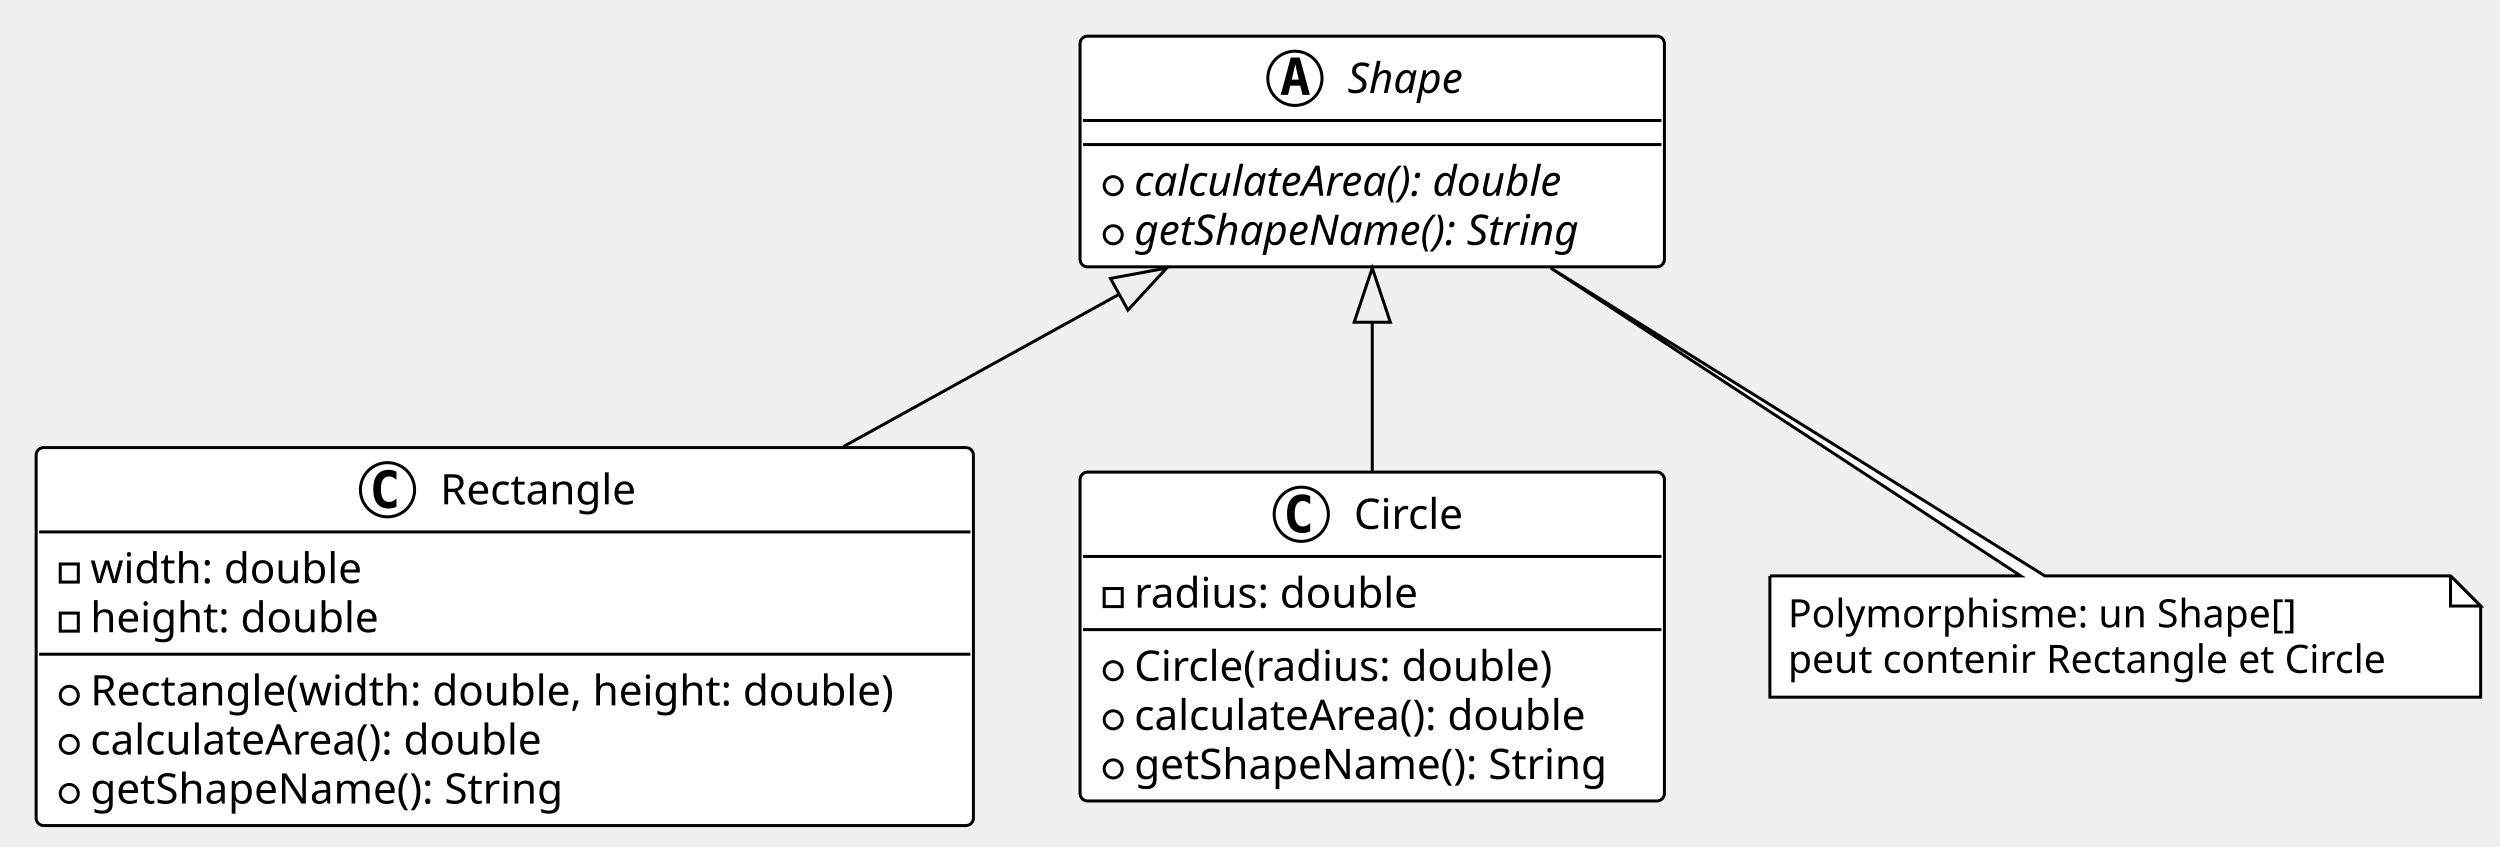
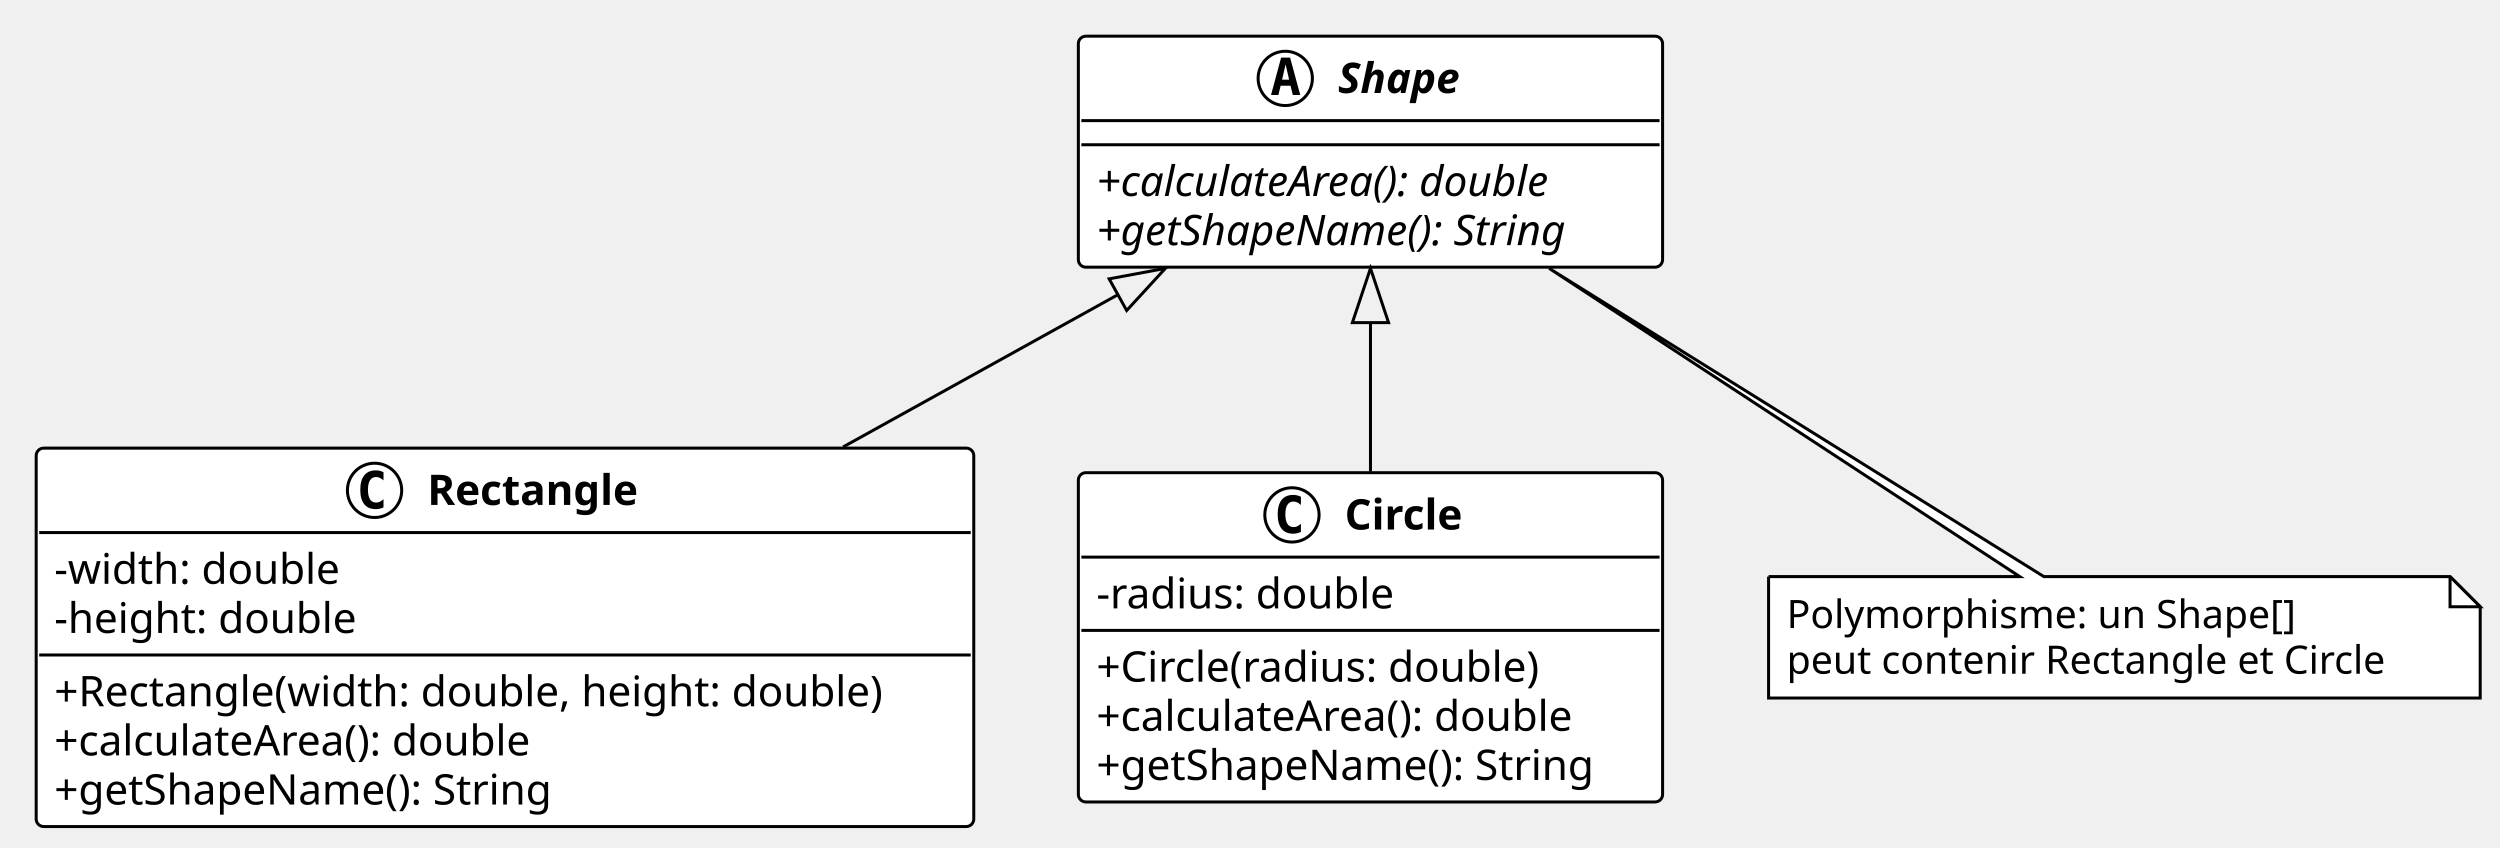
- <svg xmlns="http://www.w3.org/2000/svg" contentStyleType="text/css" data-diagram-type="CLASS" height="281px" preserveAspectRatio="none" style="width:830px;height:281px;background:#FFFFFF;" version="1.1" viewBox="0 0 830 281" width="830px" zoomAndPan="magnify">
+ <svg xmlns="http://www.w3.org/2000/svg" contentStyleType="text/css" data-diagram-type="CLASS" height="281px" preserveAspectRatio="none" style="width:829px;height:281px;background:#FFFFFF;" version="1.1" viewBox="0 0 829 281" width="829px" zoomAndPan="magnify">
  <defs />
  <g>
-     <g class="entity" data-entity="Shape" data-source-line="3" data-uid="ent0002" id="entity_Shape">
-       <rect fill="#FFFFFF" height="76.594" rx="2.5" ry="2.5" style="stroke:#000000;stroke-width:1;" width="194.003" x="358.58" y="12" />
-       <ellipse cx="429.912" cy="26" fill="#FFFFFF" rx="9" ry="9" style="stroke:#000000;stroke-width:1;" />
-       <path d="M430.021,21.344 L428.865,26.422 L431.193,26.422 L430.021,21.344 Z M428.537,19.109 L431.521,19.109 L434.881,31.5 L432.428,31.5 L431.662,28.438 L428.381,28.438 L427.631,31.5 L425.193,31.5 L428.537,19.109 Z " fill="#000000" />
-       <text fill="#000000" font-family="Verdana" font-size="14" font-style="italic" lengthAdjust="spacing" textLength="43.839" x="447.412" y="30.847">Shape</text>
-       <line style="stroke:#000000;stroke-width:1;" x1="359.58" x2="551.583" y1="40" y2="40" />
-       <line style="stroke:#000000;stroke-width:1;" x1="359.58" x2="551.583" y1="48" y2="48" />
-       <ellipse cx="369.58" cy="61.648" fill="#FFFFFF" rx="3" ry="3" style="stroke:#000000;stroke-width:1;" />
-       <text fill="#000000" font-family="Verdana" font-size="14" font-style="italic" lengthAdjust="spacing" textLength="163.639" x="376.58" y="64.995">calculateArea(): double</text>
-       <ellipse cx="369.58" cy="77.945" fill="#FFFFFF" rx="3" ry="3" style="stroke:#000000;stroke-width:1;" />
-       <text fill="#000000" font-family="Verdana" font-size="14" font-style="italic" lengthAdjust="spacing" textLength="170.003" x="376.58" y="81.292">getShapeName(): String</text>
+     <g class="entity" data-entity="Shape" data-source-line="6" data-uid="ent0002" id="entity_Shape">
+       <rect fill="#FFFFFF" height="76.594" rx="2.5" ry="2.5" style="stroke:#000000;stroke-width:1;" width="193.733" x="357.58" y="12" />
+       <ellipse cx="426.19" cy="26" fill="#FFFFFF" rx="9" ry="9" style="stroke:#000000;stroke-width:1;" />
+       <path d="M426.299,21.344 L425.143,26.422 L427.471,26.422 L426.299,21.344 Z M424.815,19.109 L427.799,19.109 L431.159,31.5 L428.705,31.5 L427.94,28.438 L424.659,28.438 L423.909,31.5 L421.471,31.5 L424.815,19.109 Z " fill="#000000" />
+       <text fill="#000000" font-family="Verdana" font-size="14" font-style="italic" font-weight="bold" lengthAdjust="spacing" textLength="49.014" x="443.69" y="30.847">Shape</text>
+       <line style="stroke:#000000;stroke-width:1;" x1="358.58" x2="550.313" y1="40" y2="40" />
+       <line style="stroke:#000000;stroke-width:1;" x1="358.58" x2="550.313" y1="48" y2="48" />
+       <text fill="#000000" font-family="Verdana" font-size="14" font-style="italic" lengthAdjust="spacing" textLength="175.369" x="363.58" y="64.995">+calculateArea(): double</text>
+       <text fill="#000000" font-family="Verdana" font-size="14" font-style="italic" lengthAdjust="spacing" textLength="181.733" x="363.58" y="81.292">+getShapeName(): String</text>
    </g>
-     <g class="entity" data-entity="Rectangle" data-source-line="8" data-uid="ent0003" id="entity_Rectangle">
-       <rect fill="#FFFFFF" height="125.484" rx="2.5" ry="2.5" style="stroke:#000000;stroke-width:1;" width="311.171" x="12" y="148.6" />
-       <ellipse cx="128.651" cy="162.6" fill="#FFFFFF" rx="9" ry="9" style="stroke:#000000;stroke-width:1;" />
-       <path d="M131.62,168.241 Q131.042,168.537 130.401,168.678 Q129.76,168.834 129.057,168.834 Q126.557,168.834 125.229,167.194 Q123.916,165.537 123.916,162.412 Q123.916,159.287 125.229,157.631 Q126.557,155.975 129.057,155.975 Q129.76,155.975 130.401,156.131 Q131.057,156.287 131.62,156.584 L131.62,159.303 Q130.995,158.725 130.401,158.459 Q129.807,158.178 129.182,158.178 Q127.838,158.178 127.151,159.256 Q126.463,160.319 126.463,162.412 Q126.463,164.506 127.151,165.584 Q127.838,166.647 129.182,166.647 Q129.807,166.647 130.401,166.381 Q130.995,166.1 131.62,165.522 L131.62,168.241 Z " fill="#000000" />
-       <text fill="#000000" font-family="Verdana" font-size="14" lengthAdjust="spacing" textLength="70.369" x="146.151" y="167.447">Rectangle</text>
-       <line style="stroke:#000000;stroke-width:1;" x1="13" x2="322.171" y1="176.6" y2="176.6" />
-       <rect fill="none" height="6" style="stroke:#000000;stroke-width:1;" width="6" x="20" y="187.248" />
-       <text fill="#000000" font-family="Verdana" font-size="14" lengthAdjust="spacing" textLength="95.471" x="30" y="193.595">width: double</text>
-       <rect fill="none" height="6" style="stroke:#000000;stroke-width:1;" width="6" x="20" y="203.545" />
-       <text fill="#000000" font-family="Verdana" font-size="14" lengthAdjust="spacing" textLength="101.507" x="30" y="209.892">height: double</text>
-       <line style="stroke:#000000;stroke-width:1;" x1="13" x2="322.171" y1="217.194" y2="217.194" />
-       <ellipse cx="23" cy="230.842" fill="#FFFFFF" rx="3" ry="3" style="stroke:#000000;stroke-width:1;" />
-       <text fill="#000000" font-family="Verdana" font-size="14" lengthAdjust="spacing" textLength="287.171" x="30" y="234.189">Rectangle(width: double, height: double)</text>
-       <ellipse cx="23" cy="247.139" fill="#FFFFFF" rx="3" ry="3" style="stroke:#000000;stroke-width:1;" />
-       <text fill="#000000" font-family="Verdana" font-size="14" lengthAdjust="spacing" textLength="163.639" x="30" y="250.486">calculateArea(): double</text>
-       <ellipse cx="23" cy="263.436" fill="#FFFFFF" rx="3" ry="3" style="stroke:#000000;stroke-width:1;" />
-       <text fill="#000000" font-family="Verdana" font-size="14" lengthAdjust="spacing" textLength="170.003" x="30" y="266.783">getShapeName(): String</text>
+     <g class="entity" data-entity="Rectangle" data-source-line="11" data-uid="ent0003" id="entity_Rectangle">
+       <rect fill="#FFFFFF" height="125.484" rx="2.5" ry="2.5" style="stroke:#000000;stroke-width:1;" width="310.901" x="12" y="148.6" />
+       <ellipse cx="124.203" cy="162.6" fill="#FFFFFF" rx="9" ry="9" style="stroke:#000000;stroke-width:1;" />
+       <path d="M127.171,168.241 Q126.593,168.537 125.953,168.678 Q125.312,168.834 124.609,168.834 Q122.109,168.834 120.781,167.194 Q119.468,165.537 119.468,162.412 Q119.468,159.287 120.781,157.631 Q122.109,155.975 124.609,155.975 Q125.312,155.975 125.953,156.131 Q126.609,156.287 127.171,156.584 L127.171,159.303 Q126.546,158.725 125.953,158.459 Q125.359,158.178 124.734,158.178 Q123.39,158.178 122.703,159.256 Q122.015,160.319 122.015,162.412 Q122.015,164.506 122.703,165.584 Q123.39,166.647 124.734,166.647 Q125.359,166.647 125.953,166.381 Q126.546,166.1 127.171,165.522 L127.171,168.241 Z " fill="#000000" />
+       <text fill="#000000" font-family="Verdana" font-size="14" font-weight="bold" lengthAdjust="spacing" textLength="78.996" x="141.703" y="167.447">Rectangle</text>
+       <line style="stroke:#000000;stroke-width:1;" x1="13" x2="321.901" y1="176.6" y2="176.6" />
+       <text fill="#000000" font-family="Verdana" font-size="14" lengthAdjust="spacing" textLength="100.522" x="18" y="193.595">-width: double</text>
+       <text fill="#000000" font-family="Verdana" font-size="14" lengthAdjust="spacing" textLength="106.559" x="18" y="209.892">-height: double</text>
+       <line style="stroke:#000000;stroke-width:1;" x1="13" x2="321.901" y1="217.194" y2="217.194" />
+       <text fill="#000000" font-family="Verdana" font-size="14" lengthAdjust="spacing" textLength="298.901" x="18" y="234.189">+Rectangle(width: double, height: double)</text>
+       <text fill="#000000" font-family="Verdana" font-size="14" lengthAdjust="spacing" textLength="175.369" x="18" y="250.486">+calculateArea(): double</text>
+       <text fill="#000000" font-family="Verdana" font-size="14" lengthAdjust="spacing" textLength="181.733" x="18" y="266.783">+getShapeName(): String</text>
    </g>
-     <g class="entity" data-entity="Circle" data-source-line="16" data-uid="ent0004" id="entity_Circle">
-       <rect fill="#FFFFFF" height="109.188" rx="2.5" ry="2.5" style="stroke:#000000;stroke-width:1;" width="194.003" x="358.58" y="156.74" />
-       <ellipse cx="432.021" cy="170.74" fill="#FFFFFF" rx="9" ry="9" style="stroke:#000000;stroke-width:1;" />
-       <path d="M434.99,176.381 Q434.411,176.678 433.771,176.818 Q433.13,176.974 432.427,176.974 Q429.927,176.974 428.599,175.334 Q427.286,173.678 427.286,170.553 Q427.286,167.428 428.599,165.771 Q429.927,164.115 432.427,164.115 Q433.13,164.115 433.771,164.271 Q434.427,164.428 434.99,164.724 L434.99,167.443 Q434.365,166.865 433.771,166.599 Q433.177,166.318 432.552,166.318 Q431.208,166.318 430.521,167.396 Q429.833,168.459 429.833,170.553 Q429.833,172.646 430.521,173.724 Q431.208,174.787 432.552,174.787 Q433.177,174.787 433.771,174.521 Q434.365,174.24 434.99,173.662 L434.99,176.381 Z " fill="#000000" />
-       <text fill="#000000" font-family="Verdana" font-size="14" lengthAdjust="spacing" textLength="39.621" x="449.521" y="175.587">Circle</text>
-       <line style="stroke:#000000;stroke-width:1;" x1="359.58" x2="551.583" y1="184.74" y2="184.74" />
-       <rect fill="none" height="6" style="stroke:#000000;stroke-width:1;" width="6" x="366.58" y="195.388" />
-       <text fill="#000000" font-family="Verdana" font-size="14" lengthAdjust="spacing" textLength="100.16" x="376.58" y="201.735">radius: double</text>
-       <line style="stroke:#000000;stroke-width:1;" x1="359.58" x2="551.583" y1="209.037" y2="209.037" />
-       <ellipse cx="369.58" cy="222.685" fill="#FFFFFF" rx="3" ry="3" style="stroke:#000000;stroke-width:1;" />
-       <text fill="#000000" font-family="Verdana" font-size="14" lengthAdjust="spacing" textLength="150.705" x="376.58" y="226.032">Circle(radius: double)</text>
-       <ellipse cx="369.58" cy="238.982" fill="#FFFFFF" rx="3" ry="3" style="stroke:#000000;stroke-width:1;" />
-       <text fill="#000000" font-family="Verdana" font-size="14" lengthAdjust="spacing" textLength="163.639" x="376.58" y="242.329">calculateArea(): double</text>
-       <ellipse cx="369.58" cy="255.279" fill="#FFFFFF" rx="3" ry="3" style="stroke:#000000;stroke-width:1;" />
-       <text fill="#000000" font-family="Verdana" font-size="14" lengthAdjust="spacing" textLength="170.003" x="376.58" y="258.626">getShapeName(): String</text>
+     <g class="entity" data-entity="Circle" data-source-line="19" data-uid="ent0004" id="entity_Circle">
+       <rect fill="#FFFFFF" height="109.188" rx="2.5" ry="2.5" style="stroke:#000000;stroke-width:1;" width="193.733" x="357.58" y="156.74" />
+       <ellipse cx="428.411" cy="170.74" fill="#FFFFFF" rx="9" ry="9" style="stroke:#000000;stroke-width:1;" />
+       <path d="M431.38,176.381 Q430.802,176.678 430.161,176.818 Q429.521,176.974 428.818,176.974 Q426.318,176.974 424.99,175.334 Q423.677,173.678 423.677,170.553 Q423.677,167.428 424.99,165.771 Q426.318,164.115 428.818,164.115 Q429.521,164.115 430.161,164.271 Q430.818,164.428 431.38,164.724 L431.38,167.443 Q430.755,166.865 430.161,166.599 Q429.568,166.318 428.943,166.318 Q427.599,166.318 426.911,167.396 Q426.224,168.459 426.224,170.553 Q426.224,172.646 426.911,173.724 Q427.599,174.787 428.943,174.787 Q429.568,174.787 430.161,174.521 Q430.755,174.24 431.38,173.662 L431.38,176.381 Z " fill="#000000" />
+       <text fill="#000000" font-family="Verdana" font-size="14" font-weight="bold" lengthAdjust="spacing" textLength="44.57" x="445.911" y="175.587">Circle</text>
+       <line style="stroke:#000000;stroke-width:1;" x1="358.58" x2="550.313" y1="184.74" y2="184.74" />
+       <text fill="#000000" font-family="Verdana" font-size="14" lengthAdjust="spacing" textLength="105.212" x="363.58" y="201.735">-radius: double</text>
+       <line style="stroke:#000000;stroke-width:1;" x1="358.58" x2="550.313" y1="209.037" y2="209.037" />
+       <text fill="#000000" font-family="Verdana" font-size="14" lengthAdjust="spacing" textLength="162.435" x="363.58" y="226.032">+Circle(radius: double)</text>
+       <text fill="#000000" font-family="Verdana" font-size="14" lengthAdjust="spacing" textLength="175.369" x="363.58" y="242.329">+calculateArea(): double</text>
+       <text fill="#000000" font-family="Verdana" font-size="14" lengthAdjust="spacing" textLength="181.733" x="363.58" y="258.626">+getShapeName(): String</text>
    </g>
-     <g class="entity" data-entity="GMN7" data-source-line="27" data-uid="ent0008" id="entity_GMN7">
-       <path d="M587.6,191.2 L587.6,231.466 A0,0 0 0 0 587.6,231.466 L823.576,231.466 A0,0 0 0 0 823.576,231.466 L823.576,201.2 L813.576,191.2 L678.88,191.2 L514.83,88.99 L670.88,191.2 L587.6,191.2 A0,0 0 0 0 587.6,191.2" fill="#FFFFFF" style="stroke:#000000;stroke-width:1;" />
-       <path d="M813.576,191.2 L813.576,201.2 L823.576,201.2 L813.576,191.2" fill="#FFFFFF" style="stroke:#000000;stroke-width:1;" />
-       <text fill="#000000" font-family="Verdana" font-size="13" lengthAdjust="spacing" textLength="180.572" x="593.6" y="208.267">Polymorphisme: un Shape[]</text>
-       <text fill="#000000" font-family="Verdana" font-size="13" lengthAdjust="spacing" textLength="214.976" x="593.6" y="223.4">peut contenir Rectangle et Circle</text>
+     <g class="entity" data-entity="GMN7" data-source-line="30" data-uid="ent0008" id="entity_GMN7">
+       <path d="M586.46,191.2 L586.46,231.466 A0,0 0 0 0 586.46,231.466 L822.436,231.466 A0,0 0 0 0 822.436,231.466 L822.436,201.2 L812.436,191.2 L677.74,191.2 L513.7,88.99 L669.74,191.2 L586.46,191.2 A0,0 0 0 0 586.46,191.2" fill="#FFFFFF" style="stroke:#000000;stroke-width:1;" />
+       <path d="M812.436,191.2 L812.436,201.2 L822.436,201.2 L812.436,191.2" fill="#FFFFFF" style="stroke:#000000;stroke-width:1;" />
+       <text fill="#000000" font-family="Verdana" font-size="13" lengthAdjust="spacing" textLength="180.572" x="592.46" y="208.267">Polymorphisme: un Shape[]</text>
+       <text fill="#000000" font-family="Verdana" font-size="13" lengthAdjust="spacing" textLength="214.976" x="592.46" y="223.4">peut contenir Rectangle et Circle</text>
    </g>
-     <g class="link" data-entity-1="Shape" data-entity-2="Rectangle" data-source-line="23" data-uid="lnk5" id="link_Shape_Rectangle">
-       <path codeLine="23" d="M371.572,97.691 C339.553,115.371 316.31,128.21 280.1,148.21" fill="none" id="Shape-backto-Rectangle" style="stroke:#000000;stroke-width:1;" />
-       <polygon fill="none" points="387.33,88.99,368.672,92.438,374.473,102.943,387.33,88.99" style="stroke:#000000;stroke-width:1;" />
+     <g class="link" data-entity-1="Shape" data-entity-2="Rectangle" data-source-line="26" data-uid="lnk5" id="link_Shape_Rectangle">
+       <path codeLine="26" d="M370.695,97.714 C338.785,115.394 315.66,128.21 279.57,148.21" fill="none" id="Shape-backto-Rectangle" style="stroke:#000000;stroke-width:1;" />
+       <polygon fill="none" points="386.44,88.99,367.787,92.465,373.603,102.962,386.44,88.99" style="stroke:#000000;stroke-width:1;" />
    </g>
-     <g class="link" data-entity-1="Shape" data-entity-2="Circle" data-source-line="24" data-uid="lnk6" id="link_Shape_Circle">
-       <path codeLine="24" d="M455.59,106.99 C455.59,127.11 455.59,134.21 455.59,156.36" fill="none" id="Shape-backto-Circle" style="stroke:#000000;stroke-width:1;" />
-       <polygon fill="none" points="455.59,88.99,449.59,106.99,461.59,106.99,455.59,88.99" style="stroke:#000000;stroke-width:1;" />
+     <g class="link" data-entity-1="Shape" data-entity-2="Circle" data-source-line="27" data-uid="lnk6" id="link_Shape_Circle">
+       <path codeLine="27" d="M454.45,106.99 C454.45,127.11 454.45,134.21 454.45,156.36" fill="none" id="Shape-backto-Circle" style="stroke:#000000;stroke-width:1;" />
+       <polygon fill="none" points="454.45,88.99,448.45,106.99,460.45,106.99,454.45,88.99" style="stroke:#000000;stroke-width:1;" />
    </g>
  </g>
</svg>
